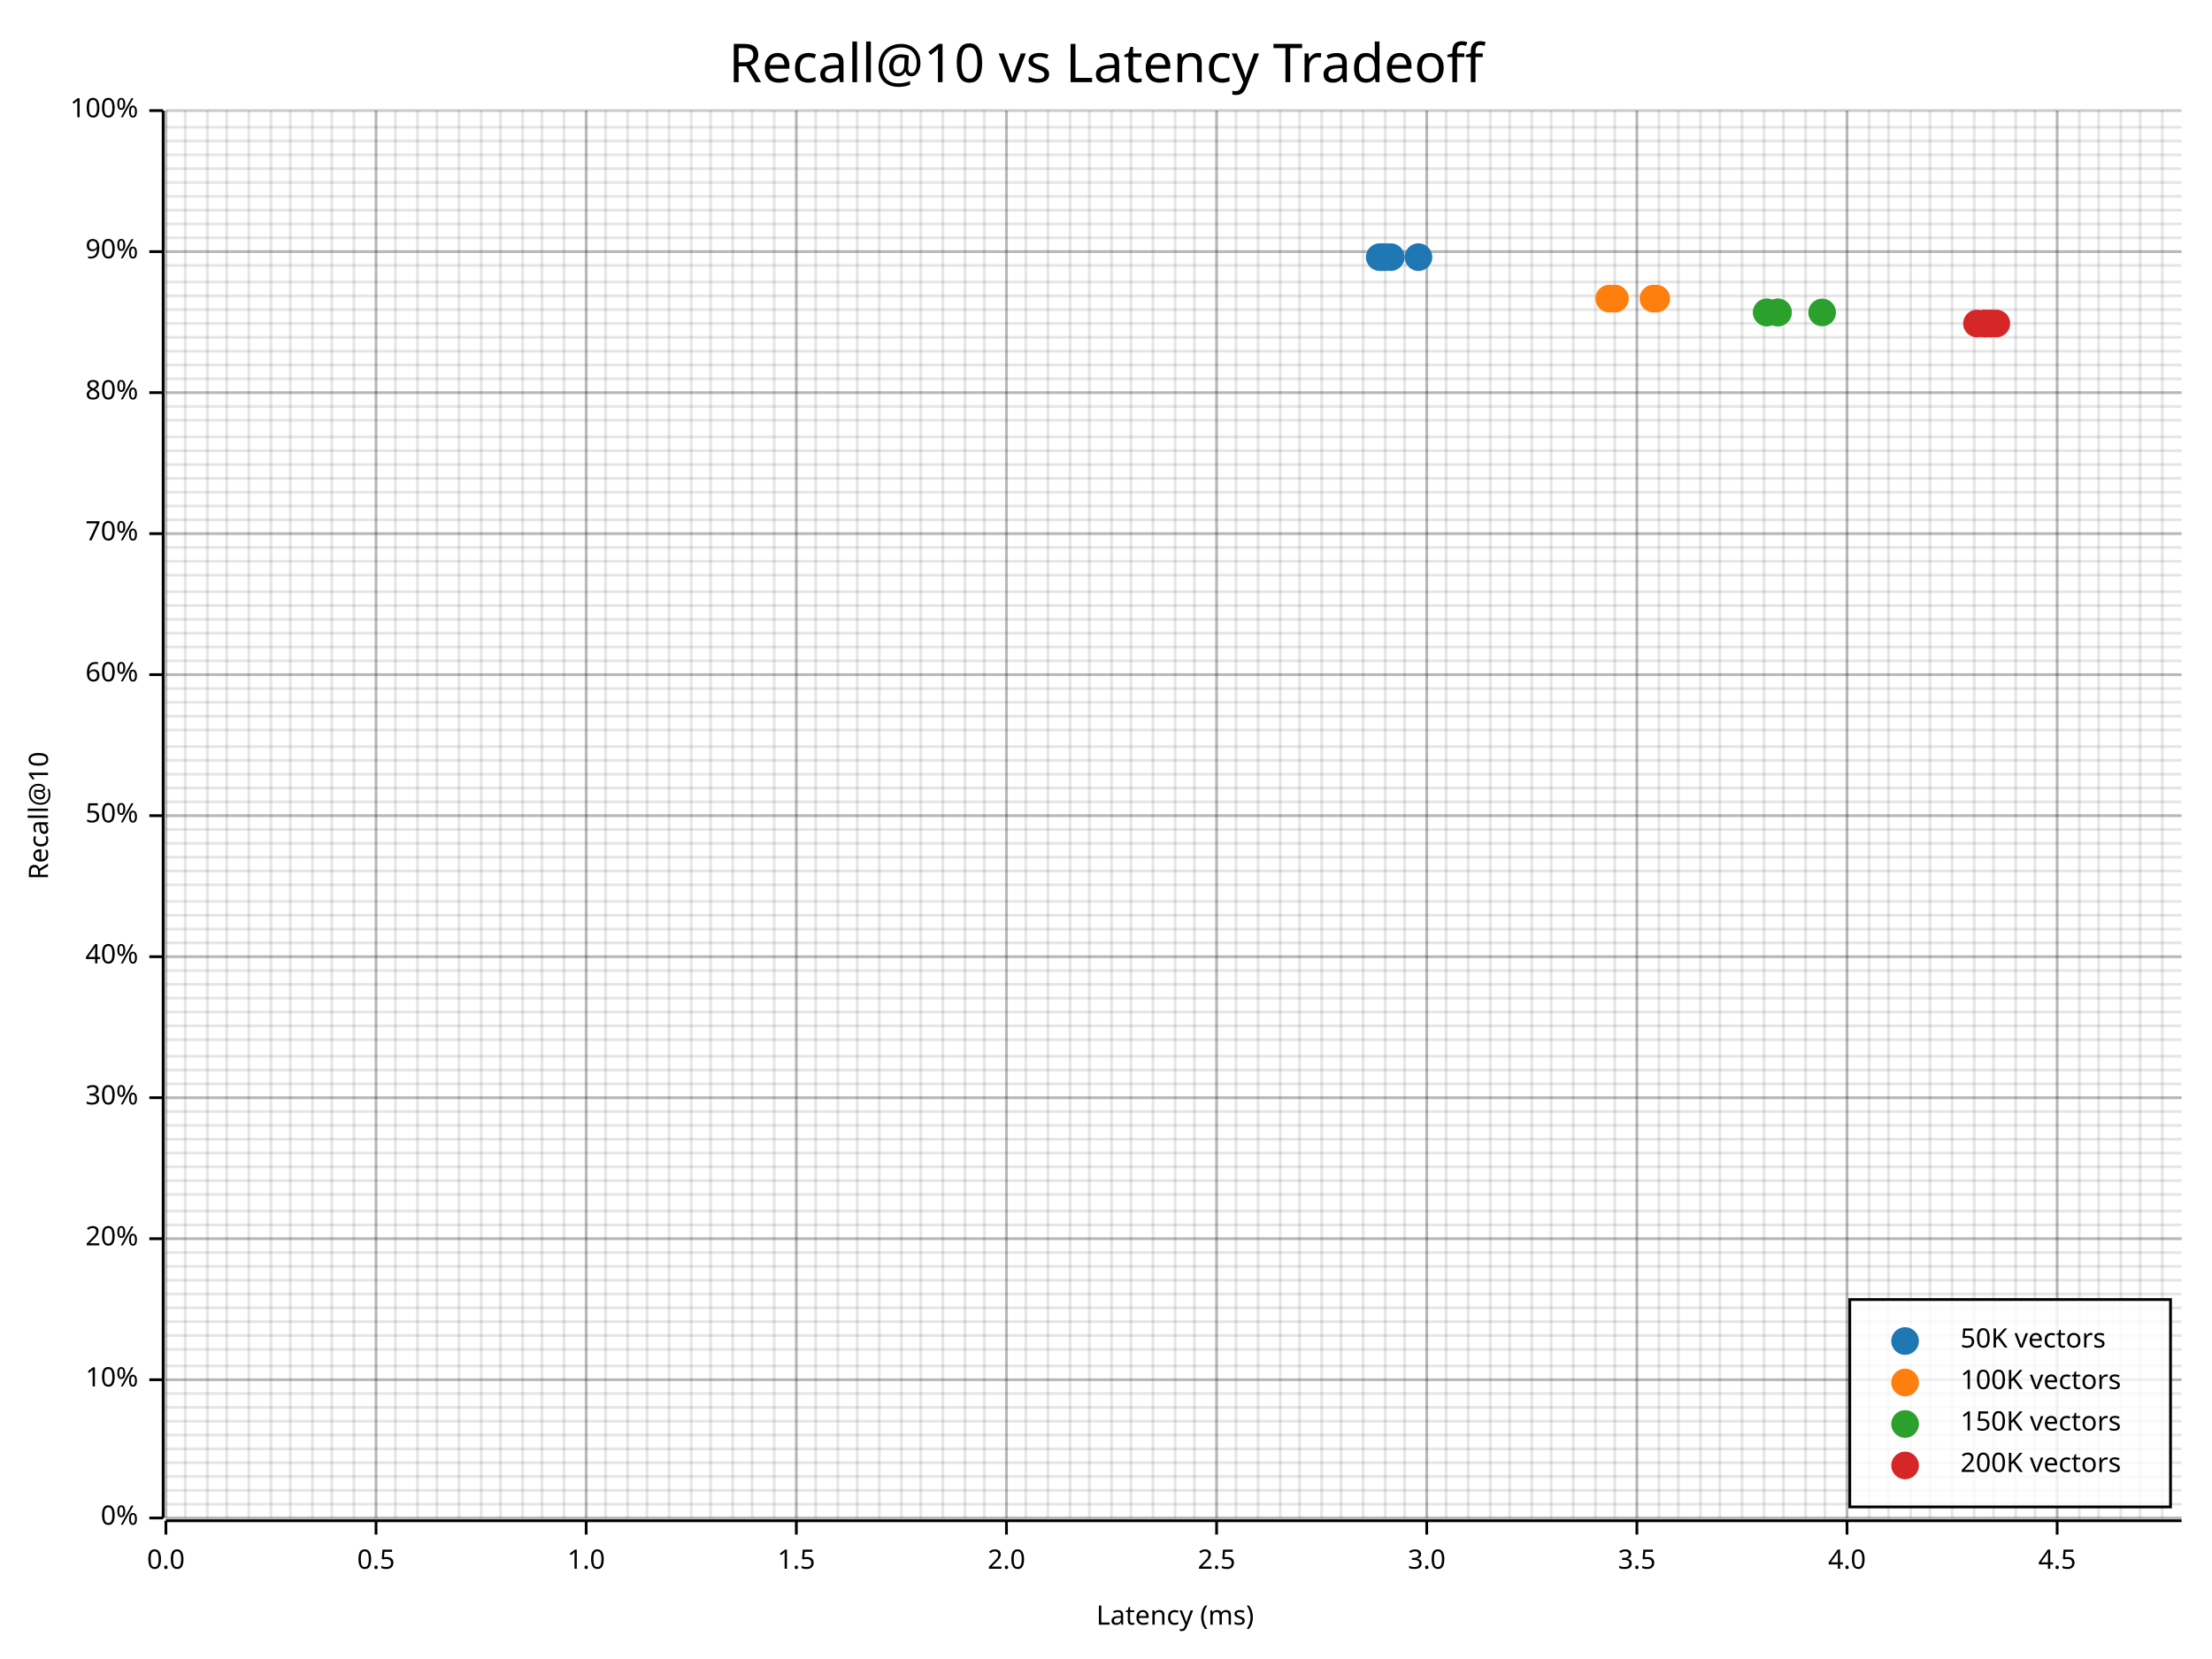
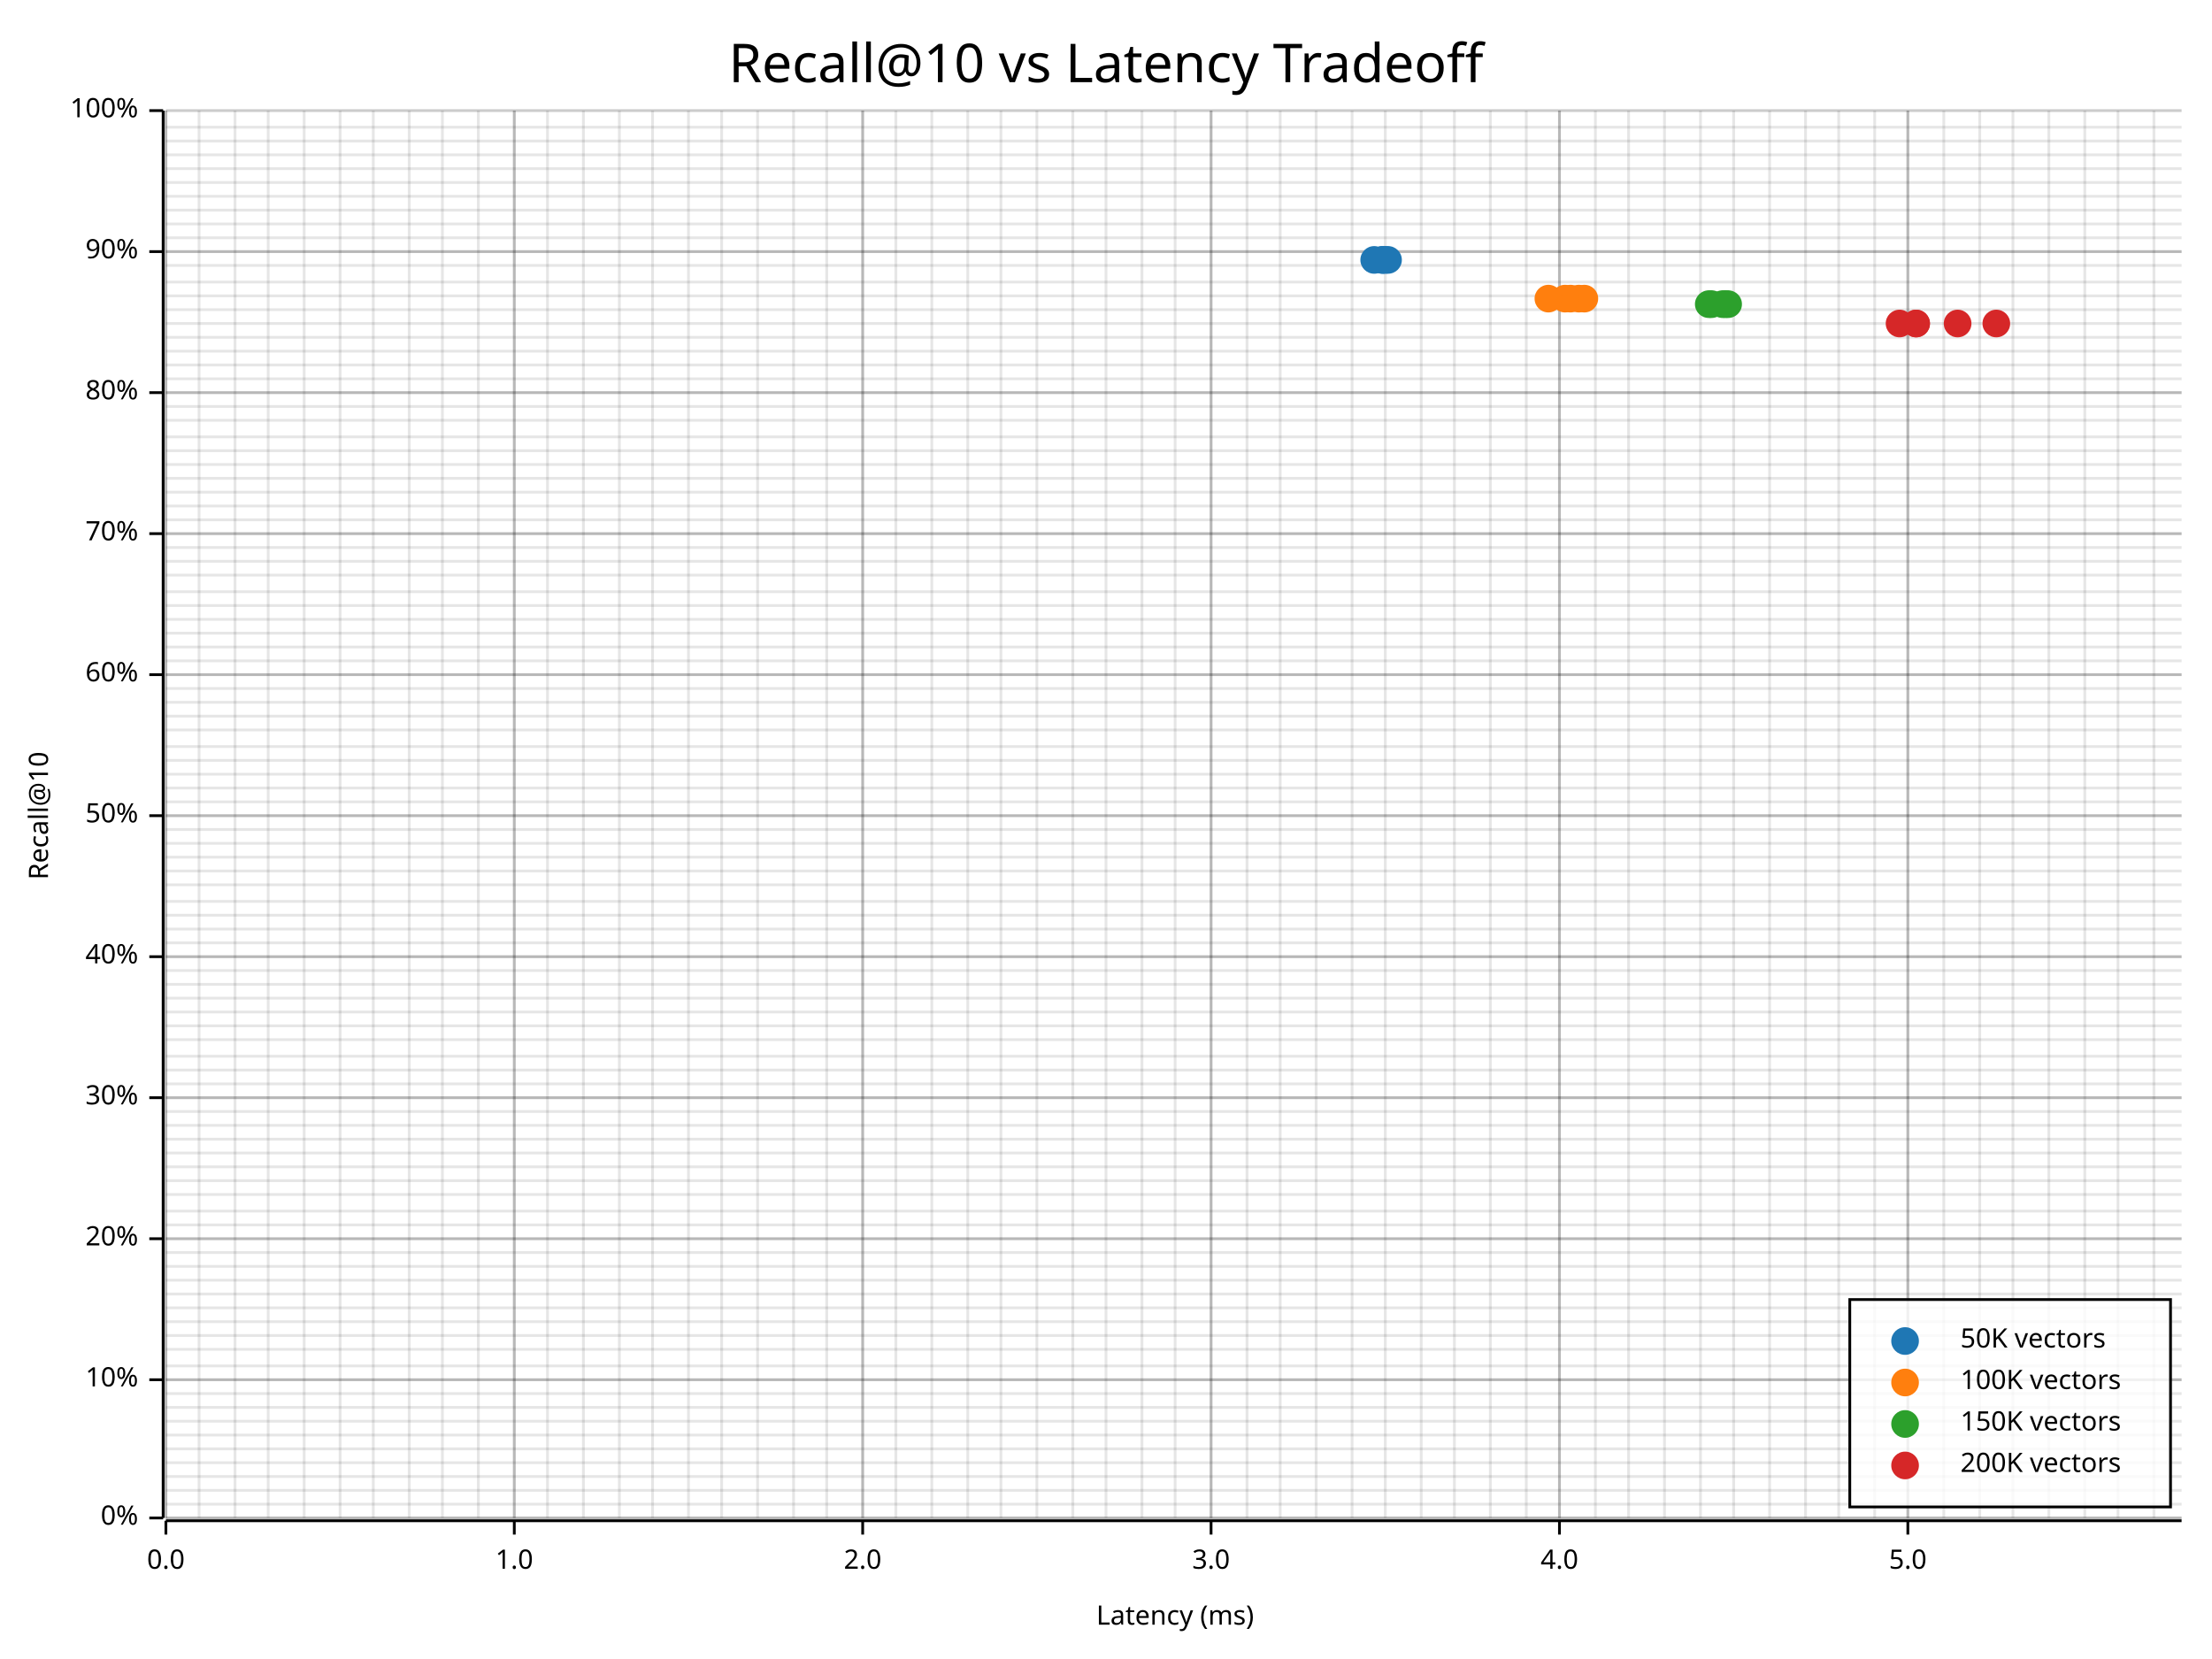
<svg xmlns="http://www.w3.org/2000/svg" width="800" height="600" viewBox="0 0 800 600">
  <rect x="0" y="0" width="800" height="600" opacity="1" fill="#FFFFFF" stroke="none" />
  <text x="400" y="15" dy="0.76em" text-anchor="middle" font-family="sans-serif" font-size="19.355" opacity="1" fill="#000000">
Recall@10 vs Latency Tradeoff
</text>
  <line opacity="0.1" stroke="#000000" stroke-width="1" x1="60" y1="549" x2="60" y2="40" />
-   <line opacity="0.1" stroke="#000000" stroke-width="1" x1="67" y1="549" x2="67" y2="40" />
-   <line opacity="0.1" stroke="#000000" stroke-width="1" x1="75" y1="549" x2="75" y2="40" />
-   <line opacity="0.1" stroke="#000000" stroke-width="1" x1="82" y1="549" x2="82" y2="40" />
-   <line opacity="0.1" stroke="#000000" stroke-width="1" x1="90" y1="549" x2="90" y2="40" />
-   <line opacity="0.1" stroke="#000000" stroke-width="1" x1="98" y1="549" x2="98" y2="40" />
-   <line opacity="0.1" stroke="#000000" stroke-width="1" x1="105" y1="549" x2="105" y2="40" />
-   <line opacity="0.1" stroke="#000000" stroke-width="1" x1="113" y1="549" x2="113" y2="40" />
-   <line opacity="0.1" stroke="#000000" stroke-width="1" x1="120" y1="549" x2="120" y2="40" />
-   <line opacity="0.1" stroke="#000000" stroke-width="1" x1="128" y1="549" x2="128" y2="40" />
-   <line opacity="0.1" stroke="#000000" stroke-width="1" x1="136" y1="549" x2="136" y2="40" />
-   <line opacity="0.1" stroke="#000000" stroke-width="1" x1="143" y1="549" x2="143" y2="40" />
-   <line opacity="0.1" stroke="#000000" stroke-width="1" x1="151" y1="549" x2="151" y2="40" />
-   <line opacity="0.1" stroke="#000000" stroke-width="1" x1="158" y1="549" x2="158" y2="40" />
-   <line opacity="0.1" stroke="#000000" stroke-width="1" x1="166" y1="549" x2="166" y2="40" />
-   <line opacity="0.1" stroke="#000000" stroke-width="1" x1="174" y1="549" x2="174" y2="40" />
-   <line opacity="0.1" stroke="#000000" stroke-width="1" x1="181" y1="549" x2="181" y2="40" />
-   <line opacity="0.1" stroke="#000000" stroke-width="1" x1="189" y1="549" x2="189" y2="40" />
-   <line opacity="0.1" stroke="#000000" stroke-width="1" x1="196" y1="549" x2="196" y2="40" />
-   <line opacity="0.1" stroke="#000000" stroke-width="1" x1="204" y1="549" x2="204" y2="40" />
-   <line opacity="0.1" stroke="#000000" stroke-width="1" x1="212" y1="549" x2="212" y2="40" />
-   <line opacity="0.1" stroke="#000000" stroke-width="1" x1="219" y1="549" x2="219" y2="40" />
-   <line opacity="0.1" stroke="#000000" stroke-width="1" x1="227" y1="549" x2="227" y2="40" />
-   <line opacity="0.1" stroke="#000000" stroke-width="1" x1="234" y1="549" x2="234" y2="40" />
-   <line opacity="0.1" stroke="#000000" stroke-width="1" x1="242" y1="549" x2="242" y2="40" />
-   <line opacity="0.1" stroke="#000000" stroke-width="1" x1="250" y1="549" x2="250" y2="40" />
-   <line opacity="0.1" stroke="#000000" stroke-width="1" x1="257" y1="549" x2="257" y2="40" />
-   <line opacity="0.1" stroke="#000000" stroke-width="1" x1="265" y1="549" x2="265" y2="40" />
-   <line opacity="0.1" stroke="#000000" stroke-width="1" x1="272" y1="549" x2="272" y2="40" />
-   <line opacity="0.1" stroke="#000000" stroke-width="1" x1="280" y1="549" x2="280" y2="40" />
-   <line opacity="0.1" stroke="#000000" stroke-width="1" x1="288" y1="549" x2="288" y2="40" />
-   <line opacity="0.1" stroke="#000000" stroke-width="1" x1="295" y1="549" x2="295" y2="40" />
-   <line opacity="0.1" stroke="#000000" stroke-width="1" x1="303" y1="549" x2="303" y2="40" />
-   <line opacity="0.1" stroke="#000000" stroke-width="1" x1="310" y1="549" x2="310" y2="40" />
-   <line opacity="0.1" stroke="#000000" stroke-width="1" x1="318" y1="549" x2="318" y2="40" />
-   <line opacity="0.1" stroke="#000000" stroke-width="1" x1="326" y1="549" x2="326" y2="40" />
-   <line opacity="0.1" stroke="#000000" stroke-width="1" x1="333" y1="549" x2="333" y2="40" />
-   <line opacity="0.1" stroke="#000000" stroke-width="1" x1="341" y1="549" x2="341" y2="40" />
-   <line opacity="0.1" stroke="#000000" stroke-width="1" x1="349" y1="549" x2="349" y2="40" />
-   <line opacity="0.1" stroke="#000000" stroke-width="1" x1="356" y1="549" x2="356" y2="40" />
-   <line opacity="0.1" stroke="#000000" stroke-width="1" x1="364" y1="549" x2="364" y2="40" />
-   <line opacity="0.1" stroke="#000000" stroke-width="1" x1="371" y1="549" x2="371" y2="40" />
-   <line opacity="0.1" stroke="#000000" stroke-width="1" x1="379" y1="549" x2="379" y2="40" />
-   <line opacity="0.1" stroke="#000000" stroke-width="1" x1="387" y1="549" x2="387" y2="40" />
-   <line opacity="0.1" stroke="#000000" stroke-width="1" x1="394" y1="549" x2="394" y2="40" />
-   <line opacity="0.1" stroke="#000000" stroke-width="1" x1="402" y1="549" x2="402" y2="40" />
-   <line opacity="0.1" stroke="#000000" stroke-width="1" x1="409" y1="549" x2="409" y2="40" />
-   <line opacity="0.1" stroke="#000000" stroke-width="1" x1="417" y1="549" x2="417" y2="40" />
+   <line opacity="0.1" stroke="#000000" stroke-width="1" x1="72" y1="549" x2="72" y2="40" />
+   <line opacity="0.1" stroke="#000000" stroke-width="1" x1="85" y1="549" x2="85" y2="40" />
+   <line opacity="0.1" stroke="#000000" stroke-width="1" x1="97" y1="549" x2="97" y2="40" />
+   <line opacity="0.1" stroke="#000000" stroke-width="1" x1="110" y1="549" x2="110" y2="40" />
+   <line opacity="0.1" stroke="#000000" stroke-width="1" x1="123" y1="549" x2="123" y2="40" />
+   <line opacity="0.1" stroke="#000000" stroke-width="1" x1="135" y1="549" x2="135" y2="40" />
+   <line opacity="0.1" stroke="#000000" stroke-width="1" x1="148" y1="549" x2="148" y2="40" />
+   <line opacity="0.1" stroke="#000000" stroke-width="1" x1="160" y1="549" x2="160" y2="40" />
+   <line opacity="0.1" stroke="#000000" stroke-width="1" x1="173" y1="549" x2="173" y2="40" />
+   <line opacity="0.1" stroke="#000000" stroke-width="1" x1="186" y1="549" x2="186" y2="40" />
+   <line opacity="0.1" stroke="#000000" stroke-width="1" x1="198" y1="549" x2="198" y2="40" />
+   <line opacity="0.1" stroke="#000000" stroke-width="1" x1="211" y1="549" x2="211" y2="40" />
+   <line opacity="0.1" stroke="#000000" stroke-width="1" x1="224" y1="549" x2="224" y2="40" />
+   <line opacity="0.1" stroke="#000000" stroke-width="1" x1="236" y1="549" x2="236" y2="40" />
+   <line opacity="0.1" stroke="#000000" stroke-width="1" x1="249" y1="549" x2="249" y2="40" />
+   <line opacity="0.1" stroke="#000000" stroke-width="1" x1="261" y1="549" x2="261" y2="40" />
+   <line opacity="0.1" stroke="#000000" stroke-width="1" x1="274" y1="549" x2="274" y2="40" />
+   <line opacity="0.1" stroke="#000000" stroke-width="1" x1="287" y1="549" x2="287" y2="40" />
+   <line opacity="0.1" stroke="#000000" stroke-width="1" x1="299" y1="549" x2="299" y2="40" />
+   <line opacity="0.1" stroke="#000000" stroke-width="1" x1="312" y1="549" x2="312" y2="40" />
+   <line opacity="0.1" stroke="#000000" stroke-width="1" x1="324" y1="549" x2="324" y2="40" />
+   <line opacity="0.1" stroke="#000000" stroke-width="1" x1="337" y1="549" x2="337" y2="40" />
+   <line opacity="0.1" stroke="#000000" stroke-width="1" x1="350" y1="549" x2="350" y2="40" />
+   <line opacity="0.1" stroke="#000000" stroke-width="1" x1="362" y1="549" x2="362" y2="40" />
+   <line opacity="0.1" stroke="#000000" stroke-width="1" x1="375" y1="549" x2="375" y2="40" />
+   <line opacity="0.1" stroke="#000000" stroke-width="1" x1="388" y1="549" x2="388" y2="40" />
+   <line opacity="0.1" stroke="#000000" stroke-width="1" x1="400" y1="549" x2="400" y2="40" />
+   <line opacity="0.1" stroke="#000000" stroke-width="1" x1="413" y1="549" x2="413" y2="40" />
  <line opacity="0.1" stroke="#000000" stroke-width="1" x1="425" y1="549" x2="425" y2="40" />
-   <line opacity="0.1" stroke="#000000" stroke-width="1" x1="432" y1="549" x2="432" y2="40" />
-   <line opacity="0.1" stroke="#000000" stroke-width="1" x1="440" y1="549" x2="440" y2="40" />
-   <line opacity="0.1" stroke="#000000" stroke-width="1" x1="447" y1="549" x2="447" y2="40" />
-   <line opacity="0.1" stroke="#000000" stroke-width="1" x1="455" y1="549" x2="455" y2="40" />
+   <line opacity="0.1" stroke="#000000" stroke-width="1" x1="438" y1="549" x2="438" y2="40" />
+   <line opacity="0.1" stroke="#000000" stroke-width="1" x1="451" y1="549" x2="451" y2="40" />
  <line opacity="0.1" stroke="#000000" stroke-width="1" x1="463" y1="549" x2="463" y2="40" />
-   <line opacity="0.1" stroke="#000000" stroke-width="1" x1="470" y1="549" x2="470" y2="40" />
-   <line opacity="0.1" stroke="#000000" stroke-width="1" x1="478" y1="549" x2="478" y2="40" />
-   <line opacity="0.1" stroke="#000000" stroke-width="1" x1="485" y1="549" x2="485" y2="40" />
-   <line opacity="0.1" stroke="#000000" stroke-width="1" x1="493" y1="549" x2="493" y2="40" />
+   <line opacity="0.1" stroke="#000000" stroke-width="1" x1="476" y1="549" x2="476" y2="40" />
+   <line opacity="0.1" stroke="#000000" stroke-width="1" x1="489" y1="549" x2="489" y2="40" />
  <line opacity="0.1" stroke="#000000" stroke-width="1" x1="501" y1="549" x2="501" y2="40" />
-   <line opacity="0.1" stroke="#000000" stroke-width="1" x1="508" y1="549" x2="508" y2="40" />
-   <line opacity="0.1" stroke="#000000" stroke-width="1" x1="516" y1="549" x2="516" y2="40" />
-   <line opacity="0.1" stroke="#000000" stroke-width="1" x1="523" y1="549" x2="523" y2="40" />
-   <line opacity="0.1" stroke="#000000" stroke-width="1" x1="531" y1="549" x2="531" y2="40" />
+   <line opacity="0.1" stroke="#000000" stroke-width="1" x1="514" y1="549" x2="514" y2="40" />
+   <line opacity="0.1" stroke="#000000" stroke-width="1" x1="526" y1="549" x2="526" y2="40" />
  <line opacity="0.1" stroke="#000000" stroke-width="1" x1="539" y1="549" x2="539" y2="40" />
-   <line opacity="0.1" stroke="#000000" stroke-width="1" x1="546" y1="549" x2="546" y2="40" />
-   <line opacity="0.1" stroke="#000000" stroke-width="1" x1="554" y1="549" x2="554" y2="40" />
-   <line opacity="0.1" stroke="#000000" stroke-width="1" x1="561" y1="549" x2="561" y2="40" />
-   <line opacity="0.1" stroke="#000000" stroke-width="1" x1="569" y1="549" x2="569" y2="40" />
+   <line opacity="0.1" stroke="#000000" stroke-width="1" x1="552" y1="549" x2="552" y2="40" />
+   <line opacity="0.1" stroke="#000000" stroke-width="1" x1="564" y1="549" x2="564" y2="40" />
  <line opacity="0.1" stroke="#000000" stroke-width="1" x1="577" y1="549" x2="577" y2="40" />
-   <line opacity="0.1" stroke="#000000" stroke-width="1" x1="584" y1="549" x2="584" y2="40" />
-   <line opacity="0.1" stroke="#000000" stroke-width="1" x1="592" y1="549" x2="592" y2="40" />
-   <line opacity="0.1" stroke="#000000" stroke-width="1" x1="600" y1="549" x2="600" y2="40" />
-   <line opacity="0.1" stroke="#000000" stroke-width="1" x1="607" y1="549" x2="607" y2="40" />
+   <line opacity="0.1" stroke="#000000" stroke-width="1" x1="589" y1="549" x2="589" y2="40" />
+   <line opacity="0.1" stroke="#000000" stroke-width="1" x1="602" y1="549" x2="602" y2="40" />
  <line opacity="0.1" stroke="#000000" stroke-width="1" x1="615" y1="549" x2="615" y2="40" />
-   <line opacity="0.1" stroke="#000000" stroke-width="1" x1="622" y1="549" x2="622" y2="40" />
-   <line opacity="0.1" stroke="#000000" stroke-width="1" x1="630" y1="549" x2="630" y2="40" />
-   <line opacity="0.1" stroke="#000000" stroke-width="1" x1="638" y1="549" x2="638" y2="40" />
-   <line opacity="0.1" stroke="#000000" stroke-width="1" x1="645" y1="549" x2="645" y2="40" />
+   <line opacity="0.1" stroke="#000000" stroke-width="1" x1="627" y1="549" x2="627" y2="40" />
+   <line opacity="0.1" stroke="#000000" stroke-width="1" x1="640" y1="549" x2="640" y2="40" />
  <line opacity="0.1" stroke="#000000" stroke-width="1" x1="653" y1="549" x2="653" y2="40" />
-   <line opacity="0.1" stroke="#000000" stroke-width="1" x1="660" y1="549" x2="660" y2="40" />
-   <line opacity="0.1" stroke="#000000" stroke-width="1" x1="668" y1="549" x2="668" y2="40" />
-   <line opacity="0.1" stroke="#000000" stroke-width="1" x1="676" y1="549" x2="676" y2="40" />
-   <line opacity="0.1" stroke="#000000" stroke-width="1" x1="683" y1="549" x2="683" y2="40" />
-   <line opacity="0.1" stroke="#000000" stroke-width="1" x1="691" y1="549" x2="691" y2="40" />
-   <line opacity="0.1" stroke="#000000" stroke-width="1" x1="698" y1="549" x2="698" y2="40" />
-   <line opacity="0.1" stroke="#000000" stroke-width="1" x1="706" y1="549" x2="706" y2="40" />
-   <line opacity="0.1" stroke="#000000" stroke-width="1" x1="714" y1="549" x2="714" y2="40" />
-   <line opacity="0.1" stroke="#000000" stroke-width="1" x1="721" y1="549" x2="721" y2="40" />
-   <line opacity="0.1" stroke="#000000" stroke-width="1" x1="729" y1="549" x2="729" y2="40" />
-   <line opacity="0.1" stroke="#000000" stroke-width="1" x1="736" y1="549" x2="736" y2="40" />
-   <line opacity="0.1" stroke="#000000" stroke-width="1" x1="744" y1="549" x2="744" y2="40" />
-   <line opacity="0.1" stroke="#000000" stroke-width="1" x1="752" y1="549" x2="752" y2="40" />
-   <line opacity="0.1" stroke="#000000" stroke-width="1" x1="759" y1="549" x2="759" y2="40" />
-   <line opacity="0.1" stroke="#000000" stroke-width="1" x1="767" y1="549" x2="767" y2="40" />
-   <line opacity="0.1" stroke="#000000" stroke-width="1" x1="774" y1="549" x2="774" y2="40" />
-   <line opacity="0.1" stroke="#000000" stroke-width="1" x1="782" y1="549" x2="782" y2="40" />
+   <line opacity="0.1" stroke="#000000" stroke-width="1" x1="665" y1="549" x2="665" y2="40" />
+   <line opacity="0.1" stroke="#000000" stroke-width="1" x1="678" y1="549" x2="678" y2="40" />
+   <line opacity="0.1" stroke="#000000" stroke-width="1" x1="690" y1="549" x2="690" y2="40" />
+   <line opacity="0.1" stroke="#000000" stroke-width="1" x1="703" y1="549" x2="703" y2="40" />
+   <line opacity="0.1" stroke="#000000" stroke-width="1" x1="716" y1="549" x2="716" y2="40" />
+   <line opacity="0.1" stroke="#000000" stroke-width="1" x1="728" y1="549" x2="728" y2="40" />
+   <line opacity="0.1" stroke="#000000" stroke-width="1" x1="741" y1="549" x2="741" y2="40" />
+   <line opacity="0.1" stroke="#000000" stroke-width="1" x1="754" y1="549" x2="754" y2="40" />
+   <line opacity="0.1" stroke="#000000" stroke-width="1" x1="766" y1="549" x2="766" y2="40" />
+   <line opacity="0.1" stroke="#000000" stroke-width="1" x1="779" y1="549" x2="779" y2="40" />
  <line opacity="0.1" stroke="#000000" stroke-width="1" x1="60" y1="549" x2="789" y2="549" />
  <line opacity="0.1" stroke="#000000" stroke-width="1" x1="60" y1="544" x2="789" y2="544" />
  <line opacity="0.1" stroke="#000000" stroke-width="1" x1="60" y1="539" x2="789" y2="539" />
  <line opacity="0.1" stroke="#000000" stroke-width="1" x1="60" y1="534" x2="789" y2="534" />
  <line opacity="0.1" stroke="#000000" stroke-width="1" x1="60" y1="529" x2="789" y2="529" />
  <line opacity="0.1" stroke="#000000" stroke-width="1" x1="60" y1="524" x2="789" y2="524" />
  <line opacity="0.1" stroke="#000000" stroke-width="1" x1="60" y1="519" x2="789" y2="519" />
  <line opacity="0.1" stroke="#000000" stroke-width="1" x1="60" y1="514" x2="789" y2="514" />
  <line opacity="0.1" stroke="#000000" stroke-width="1" x1="60" y1="509" x2="789" y2="509" />
  <line opacity="0.1" stroke="#000000" stroke-width="1" x1="60" y1="504" x2="789" y2="504" />
  <line opacity="0.1" stroke="#000000" stroke-width="1" x1="60" y1="499" x2="789" y2="499" />
  <line opacity="0.1" stroke="#000000" stroke-width="1" x1="60" y1="494" x2="789" y2="494" />
  <line opacity="0.1" stroke="#000000" stroke-width="1" x1="60" y1="488" x2="789" y2="488" />
  <line opacity="0.1" stroke="#000000" stroke-width="1" x1="60" y1="483" x2="789" y2="483" />
  <line opacity="0.1" stroke="#000000" stroke-width="1" x1="60" y1="478" x2="789" y2="478" />
  <line opacity="0.1" stroke="#000000" stroke-width="1" x1="60" y1="473" x2="789" y2="473" />
  <line opacity="0.1" stroke="#000000" stroke-width="1" x1="60" y1="468" x2="789" y2="468" />
  <line opacity="0.1" stroke="#000000" stroke-width="1" x1="60" y1="463" x2="789" y2="463" />
  <line opacity="0.1" stroke="#000000" stroke-width="1" x1="60" y1="458" x2="789" y2="458" />
  <line opacity="0.1" stroke="#000000" stroke-width="1" x1="60" y1="453" x2="789" y2="453" />
  <line opacity="0.1" stroke="#000000" stroke-width="1" x1="60" y1="448" x2="789" y2="448" />
  <line opacity="0.1" stroke="#000000" stroke-width="1" x1="60" y1="443" x2="789" y2="443" />
  <line opacity="0.1" stroke="#000000" stroke-width="1" x1="60" y1="438" x2="789" y2="438" />
  <line opacity="0.1" stroke="#000000" stroke-width="1" x1="60" y1="432" x2="789" y2="432" />
  <line opacity="0.1" stroke="#000000" stroke-width="1" x1="60" y1="427" x2="789" y2="427" />
  <line opacity="0.1" stroke="#000000" stroke-width="1" x1="60" y1="422" x2="789" y2="422" />
  <line opacity="0.1" stroke="#000000" stroke-width="1" x1="60" y1="417" x2="789" y2="417" />
  <line opacity="0.1" stroke="#000000" stroke-width="1" x1="60" y1="412" x2="789" y2="412" />
  <line opacity="0.1" stroke="#000000" stroke-width="1" x1="60" y1="407" x2="789" y2="407" />
  <line opacity="0.1" stroke="#000000" stroke-width="1" x1="60" y1="402" x2="789" y2="402" />
  <line opacity="0.1" stroke="#000000" stroke-width="1" x1="60" y1="397" x2="789" y2="397" />
  <line opacity="0.1" stroke="#000000" stroke-width="1" x1="60" y1="392" x2="789" y2="392" />
  <line opacity="0.1" stroke="#000000" stroke-width="1" x1="60" y1="387" x2="789" y2="387" />
  <line opacity="0.1" stroke="#000000" stroke-width="1" x1="60" y1="382" x2="789" y2="382" />
  <line opacity="0.1" stroke="#000000" stroke-width="1" x1="60" y1="376" x2="789" y2="376" />
  <line opacity="0.1" stroke="#000000" stroke-width="1" x1="60" y1="371" x2="789" y2="371" />
  <line opacity="0.1" stroke="#000000" stroke-width="1" x1="60" y1="366" x2="789" y2="366" />
  <line opacity="0.1" stroke="#000000" stroke-width="1" x1="60" y1="361" x2="789" y2="361" />
  <line opacity="0.1" stroke="#000000" stroke-width="1" x1="60" y1="356" x2="789" y2="356" />
  <line opacity="0.1" stroke="#000000" stroke-width="1" x1="60" y1="351" x2="789" y2="351" />
  <line opacity="0.1" stroke="#000000" stroke-width="1" x1="60" y1="346" x2="789" y2="346" />
  <line opacity="0.1" stroke="#000000" stroke-width="1" x1="60" y1="341" x2="789" y2="341" />
  <line opacity="0.1" stroke="#000000" stroke-width="1" x1="60" y1="336" x2="789" y2="336" />
  <line opacity="0.1" stroke="#000000" stroke-width="1" x1="60" y1="331" x2="789" y2="331" />
  <line opacity="0.1" stroke="#000000" stroke-width="1" x1="60" y1="326" x2="789" y2="326" />
  <line opacity="0.1" stroke="#000000" stroke-width="1" x1="60" y1="320" x2="789" y2="320" />
  <line opacity="0.1" stroke="#000000" stroke-width="1" x1="60" y1="315" x2="789" y2="315" />
  <line opacity="0.1" stroke="#000000" stroke-width="1" x1="60" y1="310" x2="789" y2="310" />
  <line opacity="0.1" stroke="#000000" stroke-width="1" x1="60" y1="305" x2="789" y2="305" />
  <line opacity="0.1" stroke="#000000" stroke-width="1" x1="60" y1="300" x2="789" y2="300" />
  <line opacity="0.1" stroke="#000000" stroke-width="1" x1="60" y1="295" x2="789" y2="295" />
  <line opacity="0.1" stroke="#000000" stroke-width="1" x1="60" y1="290" x2="789" y2="290" />
  <line opacity="0.1" stroke="#000000" stroke-width="1" x1="60" y1="285" x2="789" y2="285" />
  <line opacity="0.1" stroke="#000000" stroke-width="1" x1="60" y1="280" x2="789" y2="280" />
  <line opacity="0.1" stroke="#000000" stroke-width="1" x1="60" y1="275" x2="789" y2="275" />
  <line opacity="0.1" stroke="#000000" stroke-width="1" x1="60" y1="270" x2="789" y2="270" />
  <line opacity="0.1" stroke="#000000" stroke-width="1" x1="60" y1="264" x2="789" y2="264" />
  <line opacity="0.1" stroke="#000000" stroke-width="1" x1="60" y1="259" x2="789" y2="259" />
  <line opacity="0.1" stroke="#000000" stroke-width="1" x1="60" y1="254" x2="789" y2="254" />
  <line opacity="0.1" stroke="#000000" stroke-width="1" x1="60" y1="249" x2="789" y2="249" />
  <line opacity="0.1" stroke="#000000" stroke-width="1" x1="60" y1="244" x2="789" y2="244" />
  <line opacity="0.1" stroke="#000000" stroke-width="1" x1="60" y1="239" x2="789" y2="239" />
  <line opacity="0.1" stroke="#000000" stroke-width="1" x1="60" y1="234" x2="789" y2="234" />
  <line opacity="0.1" stroke="#000000" stroke-width="1" x1="60" y1="229" x2="789" y2="229" />
  <line opacity="0.1" stroke="#000000" stroke-width="1" x1="60" y1="224" x2="789" y2="224" />
  <line opacity="0.1" stroke="#000000" stroke-width="1" x1="60" y1="219" x2="789" y2="219" />
  <line opacity="0.1" stroke="#000000" stroke-width="1" x1="60" y1="214" x2="789" y2="214" />
  <line opacity="0.1" stroke="#000000" stroke-width="1" x1="60" y1="208" x2="789" y2="208" />
  <line opacity="0.1" stroke="#000000" stroke-width="1" x1="60" y1="203" x2="789" y2="203" />
  <line opacity="0.1" stroke="#000000" stroke-width="1" x1="60" y1="198" x2="789" y2="198" />
  <line opacity="0.1" stroke="#000000" stroke-width="1" x1="60" y1="193" x2="789" y2="193" />
  <line opacity="0.1" stroke="#000000" stroke-width="1" x1="60" y1="188" x2="789" y2="188" />
  <line opacity="0.1" stroke="#000000" stroke-width="1" x1="60" y1="183" x2="789" y2="183" />
  <line opacity="0.1" stroke="#000000" stroke-width="1" x1="60" y1="178" x2="789" y2="178" />
  <line opacity="0.1" stroke="#000000" stroke-width="1" x1="60" y1="173" x2="789" y2="173" />
  <line opacity="0.1" stroke="#000000" stroke-width="1" x1="60" y1="168" x2="789" y2="168" />
  <line opacity="0.1" stroke="#000000" stroke-width="1" x1="60" y1="163" x2="789" y2="163" />
  <line opacity="0.1" stroke="#000000" stroke-width="1" x1="60" y1="158" x2="789" y2="158" />
  <line opacity="0.1" stroke="#000000" stroke-width="1" x1="60" y1="152" x2="789" y2="152" />
  <line opacity="0.1" stroke="#000000" stroke-width="1" x1="60" y1="147" x2="789" y2="147" />
  <line opacity="0.1" stroke="#000000" stroke-width="1" x1="60" y1="142" x2="789" y2="142" />
  <line opacity="0.1" stroke="#000000" stroke-width="1" x1="60" y1="137" x2="789" y2="137" />
  <line opacity="0.1" stroke="#000000" stroke-width="1" x1="60" y1="132" x2="789" y2="132" />
  <line opacity="0.1" stroke="#000000" stroke-width="1" x1="60" y1="127" x2="789" y2="127" />
  <line opacity="0.1" stroke="#000000" stroke-width="1" x1="60" y1="122" x2="789" y2="122" />
  <line opacity="0.1" stroke="#000000" stroke-width="1" x1="60" y1="117" x2="789" y2="117" />
  <line opacity="0.1" stroke="#000000" stroke-width="1" x1="60" y1="112" x2="789" y2="112" />
  <line opacity="0.1" stroke="#000000" stroke-width="1" x1="60" y1="107" x2="789" y2="107" />
  <line opacity="0.1" stroke="#000000" stroke-width="1" x1="60" y1="102" x2="789" y2="102" />
  <line opacity="0.1" stroke="#000000" stroke-width="1" x1="60" y1="96" x2="789" y2="96" />
  <line opacity="0.1" stroke="#000000" stroke-width="1" x1="60" y1="91" x2="789" y2="91" />
  <line opacity="0.1" stroke="#000000" stroke-width="1" x1="60" y1="86" x2="789" y2="86" />
  <line opacity="0.1" stroke="#000000" stroke-width="1" x1="60" y1="81" x2="789" y2="81" />
  <line opacity="0.1" stroke="#000000" stroke-width="1" x1="60" y1="76" x2="789" y2="76" />
  <line opacity="0.1" stroke="#000000" stroke-width="1" x1="60" y1="71" x2="789" y2="71" />
  <line opacity="0.1" stroke="#000000" stroke-width="1" x1="60" y1="66" x2="789" y2="66" />
  <line opacity="0.1" stroke="#000000" stroke-width="1" x1="60" y1="61" x2="789" y2="61" />
  <line opacity="0.1" stroke="#000000" stroke-width="1" x1="60" y1="56" x2="789" y2="56" />
  <line opacity="0.1" stroke="#000000" stroke-width="1" x1="60" y1="51" x2="789" y2="51" />
  <line opacity="0.1" stroke="#000000" stroke-width="1" x1="60" y1="46" x2="789" y2="46" />
  <text x="10" y="295" dy="0.76em" text-anchor="middle" font-family="sans-serif" font-size="9.677" opacity="1" fill="#000000" transform="rotate(270, 10, 295)">
Recall@10
</text>
  <text x="425" y="590" dy="-0.5ex" text-anchor="middle" font-family="sans-serif" font-size="9.677" opacity="1" fill="#000000">
Latency (ms)
</text>
  <line opacity="0.2" stroke="#000000" stroke-width="1" x1="60" y1="549" x2="60" y2="40" />
-   <line opacity="0.2" stroke="#000000" stroke-width="1" x1="136" y1="549" x2="136" y2="40" />
-   <line opacity="0.2" stroke="#000000" stroke-width="1" x1="212" y1="549" x2="212" y2="40" />
-   <line opacity="0.2" stroke="#000000" stroke-width="1" x1="288" y1="549" x2="288" y2="40" />
-   <line opacity="0.2" stroke="#000000" stroke-width="1" x1="364" y1="549" x2="364" y2="40" />
-   <line opacity="0.2" stroke="#000000" stroke-width="1" x1="440" y1="549" x2="440" y2="40" />
-   <line opacity="0.2" stroke="#000000" stroke-width="1" x1="516" y1="549" x2="516" y2="40" />
-   <line opacity="0.2" stroke="#000000" stroke-width="1" x1="592" y1="549" x2="592" y2="40" />
-   <line opacity="0.2" stroke="#000000" stroke-width="1" x1="668" y1="549" x2="668" y2="40" />
-   <line opacity="0.2" stroke="#000000" stroke-width="1" x1="744" y1="549" x2="744" y2="40" />
+   <line opacity="0.2" stroke="#000000" stroke-width="1" x1="186" y1="549" x2="186" y2="40" />
+   <line opacity="0.2" stroke="#000000" stroke-width="1" x1="312" y1="549" x2="312" y2="40" />
+   <line opacity="0.2" stroke="#000000" stroke-width="1" x1="438" y1="549" x2="438" y2="40" />
+   <line opacity="0.2" stroke="#000000" stroke-width="1" x1="564" y1="549" x2="564" y2="40" />
+   <line opacity="0.2" stroke="#000000" stroke-width="1" x1="690" y1="549" x2="690" y2="40" />
  <line opacity="0.2" stroke="#000000" stroke-width="1" x1="60" y1="549" x2="789" y2="549" />
  <line opacity="0.2" stroke="#000000" stroke-width="1" x1="60" y1="499" x2="789" y2="499" />
  <line opacity="0.2" stroke="#000000" stroke-width="1" x1="60" y1="448" x2="789" y2="448" />
  <line opacity="0.2" stroke="#000000" stroke-width="1" x1="60" y1="397" x2="789" y2="397" />
  <line opacity="0.2" stroke="#000000" stroke-width="1" x1="60" y1="346" x2="789" y2="346" />
  <line opacity="0.2" stroke="#000000" stroke-width="1" x1="60" y1="295" x2="789" y2="295" />
  <line opacity="0.2" stroke="#000000" stroke-width="1" x1="60" y1="244" x2="789" y2="244" />
  <line opacity="0.2" stroke="#000000" stroke-width="1" x1="60" y1="193" x2="789" y2="193" />
  <line opacity="0.2" stroke="#000000" stroke-width="1" x1="60" y1="142" x2="789" y2="142" />
  <line opacity="0.2" stroke="#000000" stroke-width="1" x1="60" y1="91" x2="789" y2="91" />
  <line opacity="0.2" stroke="#000000" stroke-width="1" x1="60" y1="40" x2="789" y2="40" />
  <polyline fill="none" opacity="1" stroke="#000000" stroke-width="1" points="59,40 59,549 " />
  <text x="50" y="549" dy="0.5ex" text-anchor="end" font-family="sans-serif" font-size="9.677" opacity="1" fill="#000000">
0%
</text>
  <polyline fill="none" opacity="1" stroke="#000000" stroke-width="1" points="54,549 59,549 " />
  <text x="50" y="499" dy="0.5ex" text-anchor="end" font-family="sans-serif" font-size="9.677" opacity="1" fill="#000000">
10%
</text>
  <polyline fill="none" opacity="1" stroke="#000000" stroke-width="1" points="54,499 59,499 " />
  <text x="50" y="448" dy="0.5ex" text-anchor="end" font-family="sans-serif" font-size="9.677" opacity="1" fill="#000000">
20%
</text>
  <polyline fill="none" opacity="1" stroke="#000000" stroke-width="1" points="54,448 59,448 " />
  <text x="50" y="397" dy="0.5ex" text-anchor="end" font-family="sans-serif" font-size="9.677" opacity="1" fill="#000000">
30%
</text>
  <polyline fill="none" opacity="1" stroke="#000000" stroke-width="1" points="54,397 59,397 " />
  <text x="50" y="346" dy="0.5ex" text-anchor="end" font-family="sans-serif" font-size="9.677" opacity="1" fill="#000000">
40%
</text>
  <polyline fill="none" opacity="1" stroke="#000000" stroke-width="1" points="54,346 59,346 " />
  <text x="50" y="295" dy="0.5ex" text-anchor="end" font-family="sans-serif" font-size="9.677" opacity="1" fill="#000000">
50%
</text>
  <polyline fill="none" opacity="1" stroke="#000000" stroke-width="1" points="54,295 59,295 " />
  <text x="50" y="244" dy="0.5ex" text-anchor="end" font-family="sans-serif" font-size="9.677" opacity="1" fill="#000000">
60%
</text>
  <polyline fill="none" opacity="1" stroke="#000000" stroke-width="1" points="54,244 59,244 " />
  <text x="50" y="193" dy="0.5ex" text-anchor="end" font-family="sans-serif" font-size="9.677" opacity="1" fill="#000000">
70%
</text>
  <polyline fill="none" opacity="1" stroke="#000000" stroke-width="1" points="54,193 59,193 " />
  <text x="50" y="142" dy="0.5ex" text-anchor="end" font-family="sans-serif" font-size="9.677" opacity="1" fill="#000000">
80%
</text>
  <polyline fill="none" opacity="1" stroke="#000000" stroke-width="1" points="54,142 59,142 " />
  <text x="50" y="91" dy="0.5ex" text-anchor="end" font-family="sans-serif" font-size="9.677" opacity="1" fill="#000000">
90%
</text>
  <polyline fill="none" opacity="1" stroke="#000000" stroke-width="1" points="54,91 59,91 " />
  <text x="50" y="40" dy="0.5ex" text-anchor="end" font-family="sans-serif" font-size="9.677" opacity="1" fill="#000000">
100%
</text>
  <polyline fill="none" opacity="1" stroke="#000000" stroke-width="1" points="54,40 59,40 " />
  <polyline fill="none" opacity="1" stroke="#000000" stroke-width="1" points="60,550 789,550 " />
  <text x="60" y="560" dy="0.76em" text-anchor="middle" font-family="sans-serif" font-size="9.677" opacity="1" fill="#000000">
0.0
</text>
  <polyline fill="none" opacity="1" stroke="#000000" stroke-width="1" points="60,550 60,555 " />
-   <text x="136" y="560" dy="0.76em" text-anchor="middle" font-family="sans-serif" font-size="9.677" opacity="1" fill="#000000">
- 0.5
- </text>
-   <polyline fill="none" opacity="1" stroke="#000000" stroke-width="1" points="136,550 136,555 " />
-   <text x="212" y="560" dy="0.76em" text-anchor="middle" font-family="sans-serif" font-size="9.677" opacity="1" fill="#000000">
+   <text x="186" y="560" dy="0.76em" text-anchor="middle" font-family="sans-serif" font-size="9.677" opacity="1" fill="#000000">
1.0
</text>
-   <polyline fill="none" opacity="1" stroke="#000000" stroke-width="1" points="212,550 212,555 " />
-   <text x="288" y="560" dy="0.76em" text-anchor="middle" font-family="sans-serif" font-size="9.677" opacity="1" fill="#000000">
- 1.5
- </text>
-   <polyline fill="none" opacity="1" stroke="#000000" stroke-width="1" points="288,550 288,555 " />
-   <text x="364" y="560" dy="0.76em" text-anchor="middle" font-family="sans-serif" font-size="9.677" opacity="1" fill="#000000">
+   <polyline fill="none" opacity="1" stroke="#000000" stroke-width="1" points="186,550 186,555 " />
+   <text x="312" y="560" dy="0.76em" text-anchor="middle" font-family="sans-serif" font-size="9.677" opacity="1" fill="#000000">
2.0
</text>
-   <polyline fill="none" opacity="1" stroke="#000000" stroke-width="1" points="364,550 364,555 " />
-   <text x="440" y="560" dy="0.76em" text-anchor="middle" font-family="sans-serif" font-size="9.677" opacity="1" fill="#000000">
- 2.5
- </text>
-   <polyline fill="none" opacity="1" stroke="#000000" stroke-width="1" points="440,550 440,555 " />
-   <text x="516" y="560" dy="0.76em" text-anchor="middle" font-family="sans-serif" font-size="9.677" opacity="1" fill="#000000">
+   <polyline fill="none" opacity="1" stroke="#000000" stroke-width="1" points="312,550 312,555 " />
+   <text x="438" y="560" dy="0.76em" text-anchor="middle" font-family="sans-serif" font-size="9.677" opacity="1" fill="#000000">
3.0
</text>
-   <polyline fill="none" opacity="1" stroke="#000000" stroke-width="1" points="516,550 516,555 " />
-   <text x="592" y="560" dy="0.76em" text-anchor="middle" font-family="sans-serif" font-size="9.677" opacity="1" fill="#000000">
- 3.5
- </text>
-   <polyline fill="none" opacity="1" stroke="#000000" stroke-width="1" points="592,550 592,555 " />
-   <text x="668" y="560" dy="0.76em" text-anchor="middle" font-family="sans-serif" font-size="9.677" opacity="1" fill="#000000">
+   <polyline fill="none" opacity="1" stroke="#000000" stroke-width="1" points="438,550 438,555 " />
+   <text x="564" y="560" dy="0.76em" text-anchor="middle" font-family="sans-serif" font-size="9.677" opacity="1" fill="#000000">
4.0
</text>
-   <polyline fill="none" opacity="1" stroke="#000000" stroke-width="1" points="668,550 668,555 " />
-   <text x="744" y="560" dy="0.76em" text-anchor="middle" font-family="sans-serif" font-size="9.677" opacity="1" fill="#000000">
- 4.5
- </text>
-   <polyline fill="none" opacity="1" stroke="#000000" stroke-width="1" points="744,550 744,555 " />
-   <circle cx="499" cy="93" r="5" opacity="1" fill="#1F77B4" stroke="none" stroke-width="1" />
-   <circle cx="501" cy="93" r="5" opacity="1" fill="#1F77B4" stroke="none" stroke-width="1" />
-   <circle cx="500" cy="93" r="5" opacity="1" fill="#1F77B4" stroke="none" stroke-width="1" />
-   <circle cx="503" cy="93" r="5" opacity="1" fill="#1F77B4" stroke="none" stroke-width="1" />
-   <circle cx="513" cy="93" r="5" opacity="1" fill="#1F77B4" stroke="none" stroke-width="1" />
-   <circle cx="599" cy="108" r="5" opacity="1" fill="#FF7F0E" stroke="none" stroke-width="1" />
-   <circle cx="598" cy="108" r="5" opacity="1" fill="#FF7F0E" stroke="none" stroke-width="1" />
-   <circle cx="582" cy="108" r="5" opacity="1" fill="#FF7F0E" stroke="none" stroke-width="1" />
-   <circle cx="584" cy="108" r="5" opacity="1" fill="#FF7F0E" stroke="none" stroke-width="1" />
-   <circle cx="584" cy="108" r="5" opacity="1" fill="#FF7F0E" stroke="none" stroke-width="1" />
-   <circle cx="659" cy="113" r="5" opacity="1" fill="#2CA02C" stroke="none" stroke-width="1" />
-   <circle cx="643" cy="113" r="5" opacity="1" fill="#2CA02C" stroke="none" stroke-width="1" />
-   <circle cx="643" cy="113" r="5" opacity="1" fill="#2CA02C" stroke="none" stroke-width="1" />
-   <circle cx="639" cy="113" r="5" opacity="1" fill="#2CA02C" stroke="none" stroke-width="1" />
-   <circle cx="639" cy="113" r="5" opacity="1" fill="#2CA02C" stroke="none" stroke-width="1" />
-   <circle cx="720" cy="117" r="5" opacity="1" fill="#D62728" stroke="none" stroke-width="1" />
+   <polyline fill="none" opacity="1" stroke="#000000" stroke-width="1" points="564,550 564,555 " />
+   <text x="690" y="560" dy="0.76em" text-anchor="middle" font-family="sans-serif" font-size="9.677" opacity="1" fill="#000000">
+ 5.0
+ </text>
+   <polyline fill="none" opacity="1" stroke="#000000" stroke-width="1" points="690,550 690,555 " />
+   <circle cx="501" cy="94" r="5" opacity="1" fill="#1F77B4" stroke="none" stroke-width="1" />
+   <circle cx="500" cy="94" r="5" opacity="1" fill="#1F77B4" stroke="none" stroke-width="1" />
+   <circle cx="502" cy="94" r="5" opacity="1" fill="#1F77B4" stroke="none" stroke-width="1" />
+   <circle cx="497" cy="94" r="5" opacity="1" fill="#1F77B4" stroke="none" stroke-width="1" />
+   <circle cx="500" cy="94" r="5" opacity="1" fill="#1F77B4" stroke="none" stroke-width="1" />
+   <circle cx="568" cy="108" r="5" opacity="1" fill="#FF7F0E" stroke="none" stroke-width="1" />
+   <circle cx="573" cy="108" r="5" opacity="1" fill="#FF7F0E" stroke="none" stroke-width="1" />
+   <circle cx="571" cy="108" r="5" opacity="1" fill="#FF7F0E" stroke="none" stroke-width="1" />
+   <circle cx="566" cy="108" r="5" opacity="1" fill="#FF7F0E" stroke="none" stroke-width="1" />
+   <circle cx="560" cy="108" r="5" opacity="1" fill="#FF7F0E" stroke="none" stroke-width="1" />
+   <circle cx="618" cy="110" r="5" opacity="1" fill="#2CA02C" stroke="none" stroke-width="1" />
+   <circle cx="624" cy="110" r="5" opacity="1" fill="#2CA02C" stroke="none" stroke-width="1" />
+   <circle cx="625" cy="110" r="5" opacity="1" fill="#2CA02C" stroke="none" stroke-width="1" />
+   <circle cx="619" cy="110" r="5" opacity="1" fill="#2CA02C" stroke="none" stroke-width="1" />
+   <circle cx="623" cy="110" r="5" opacity="1" fill="#2CA02C" stroke="none" stroke-width="1" />
+   <circle cx="708" cy="117" r="5" opacity="1" fill="#D62728" stroke="none" stroke-width="1" />
  <circle cx="722" cy="117" r="5" opacity="1" fill="#D62728" stroke="none" stroke-width="1" />
-   <circle cx="718" cy="117" r="5" opacity="1" fill="#D62728" stroke="none" stroke-width="1" />
-   <circle cx="718" cy="117" r="5" opacity="1" fill="#D62728" stroke="none" stroke-width="1" />
-   <circle cx="715" cy="117" r="5" opacity="1" fill="#D62728" stroke="none" stroke-width="1" />
+   <circle cx="687" cy="117" r="5" opacity="1" fill="#D62728" stroke="none" stroke-width="1" />
+   <circle cx="693" cy="117" r="5" opacity="1" fill="#D62728" stroke="none" stroke-width="1" />
+   <circle cx="693" cy="117" r="5" opacity="1" fill="#D62728" stroke="none" stroke-width="1" />
  <rect x="669" y="470" width="116" height="75" opacity="0.8" fill="#FFFFFF" stroke="none" />
  <rect x="669" y="470" width="116" height="75" opacity="1" fill="none" stroke="#000000" />
  <text x="709" y="480" dy="0.76em" text-anchor="start" font-family="sans-serif" font-size="9.677" opacity="1" fill="#000000">
50K vectors
</text>
  <text x="709" y="495" dy="0.76em" text-anchor="start" font-family="sans-serif" font-size="9.677" opacity="1" fill="#000000">
100K vectors
</text>
  <text x="709" y="510" dy="0.76em" text-anchor="start" font-family="sans-serif" font-size="9.677" opacity="1" fill="#000000">
150K vectors
</text>
  <text x="709" y="525" dy="0.76em" text-anchor="start" font-family="sans-serif" font-size="9.677" opacity="1" fill="#000000">
200K vectors
</text>
  <circle cx="689" cy="485" r="5" opacity="1" fill="#1F77B4" stroke="none" stroke-width="1" />
  <circle cx="689" cy="500" r="5" opacity="1" fill="#FF7F0E" stroke="none" stroke-width="1" />
  <circle cx="689" cy="515" r="5" opacity="1" fill="#2CA02C" stroke="none" stroke-width="1" />
  <circle cx="689" cy="530" r="5" opacity="1" fill="#D62728" stroke="none" stroke-width="1" />
</svg>
